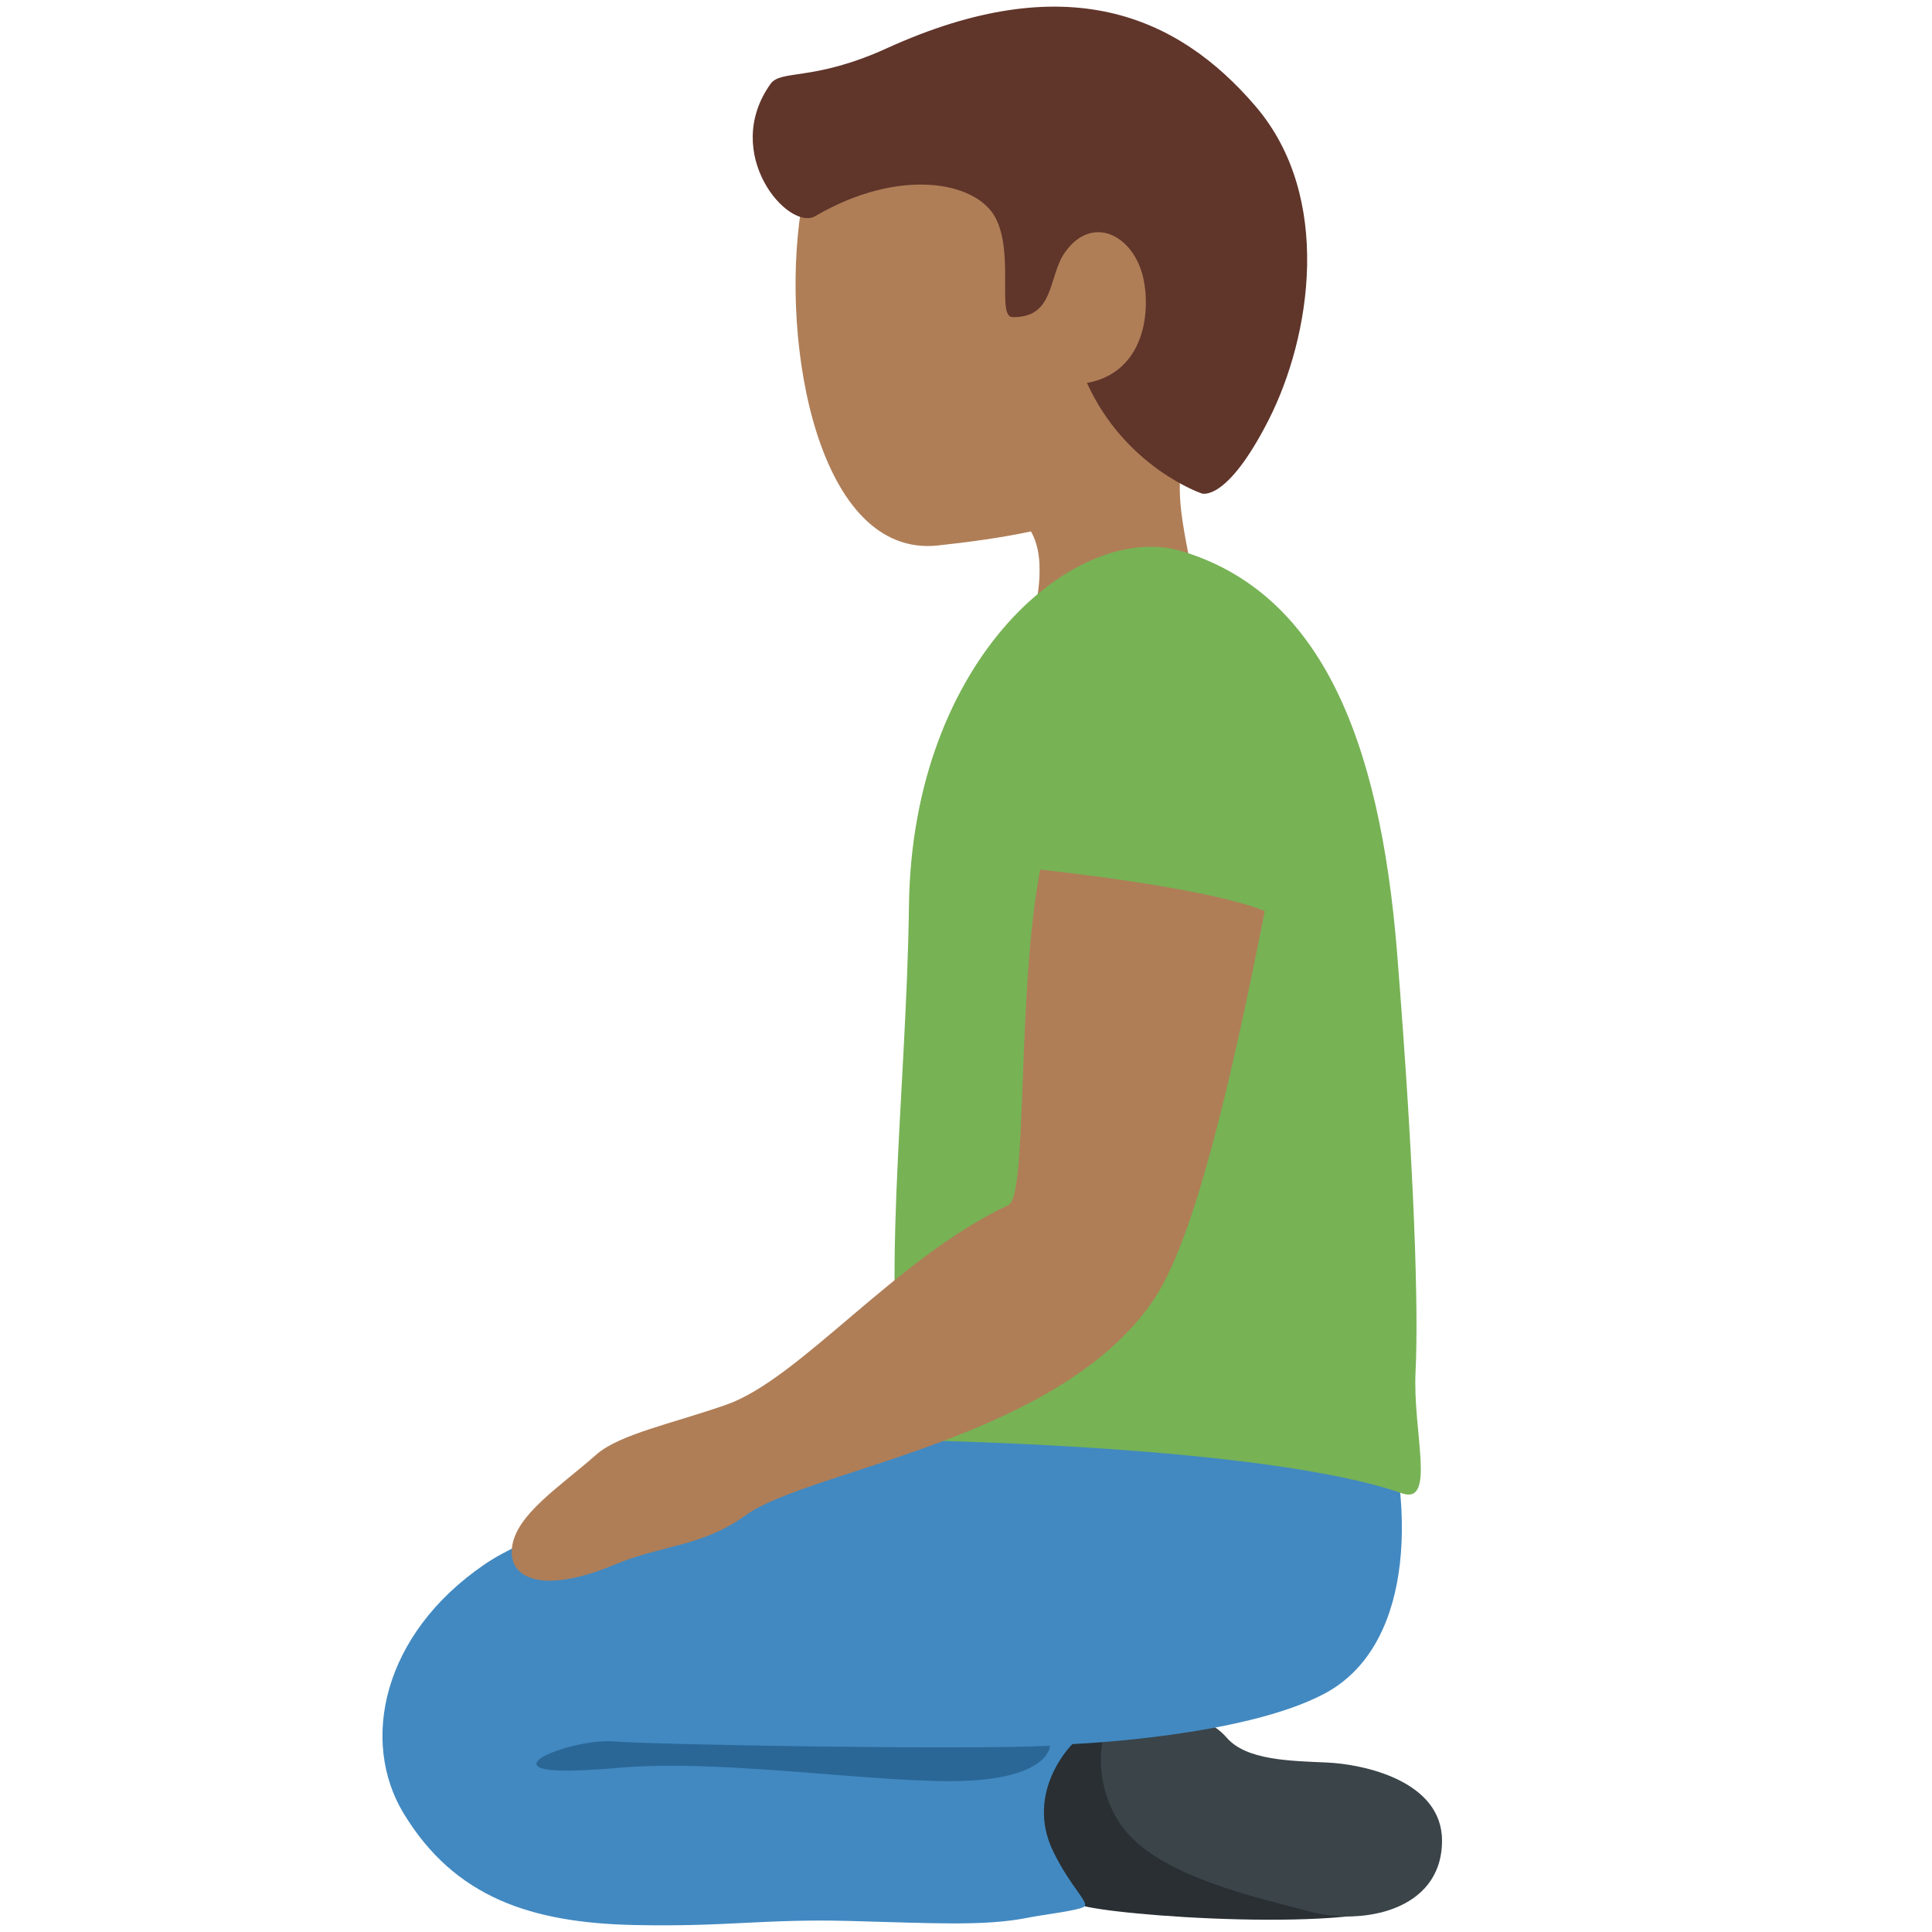
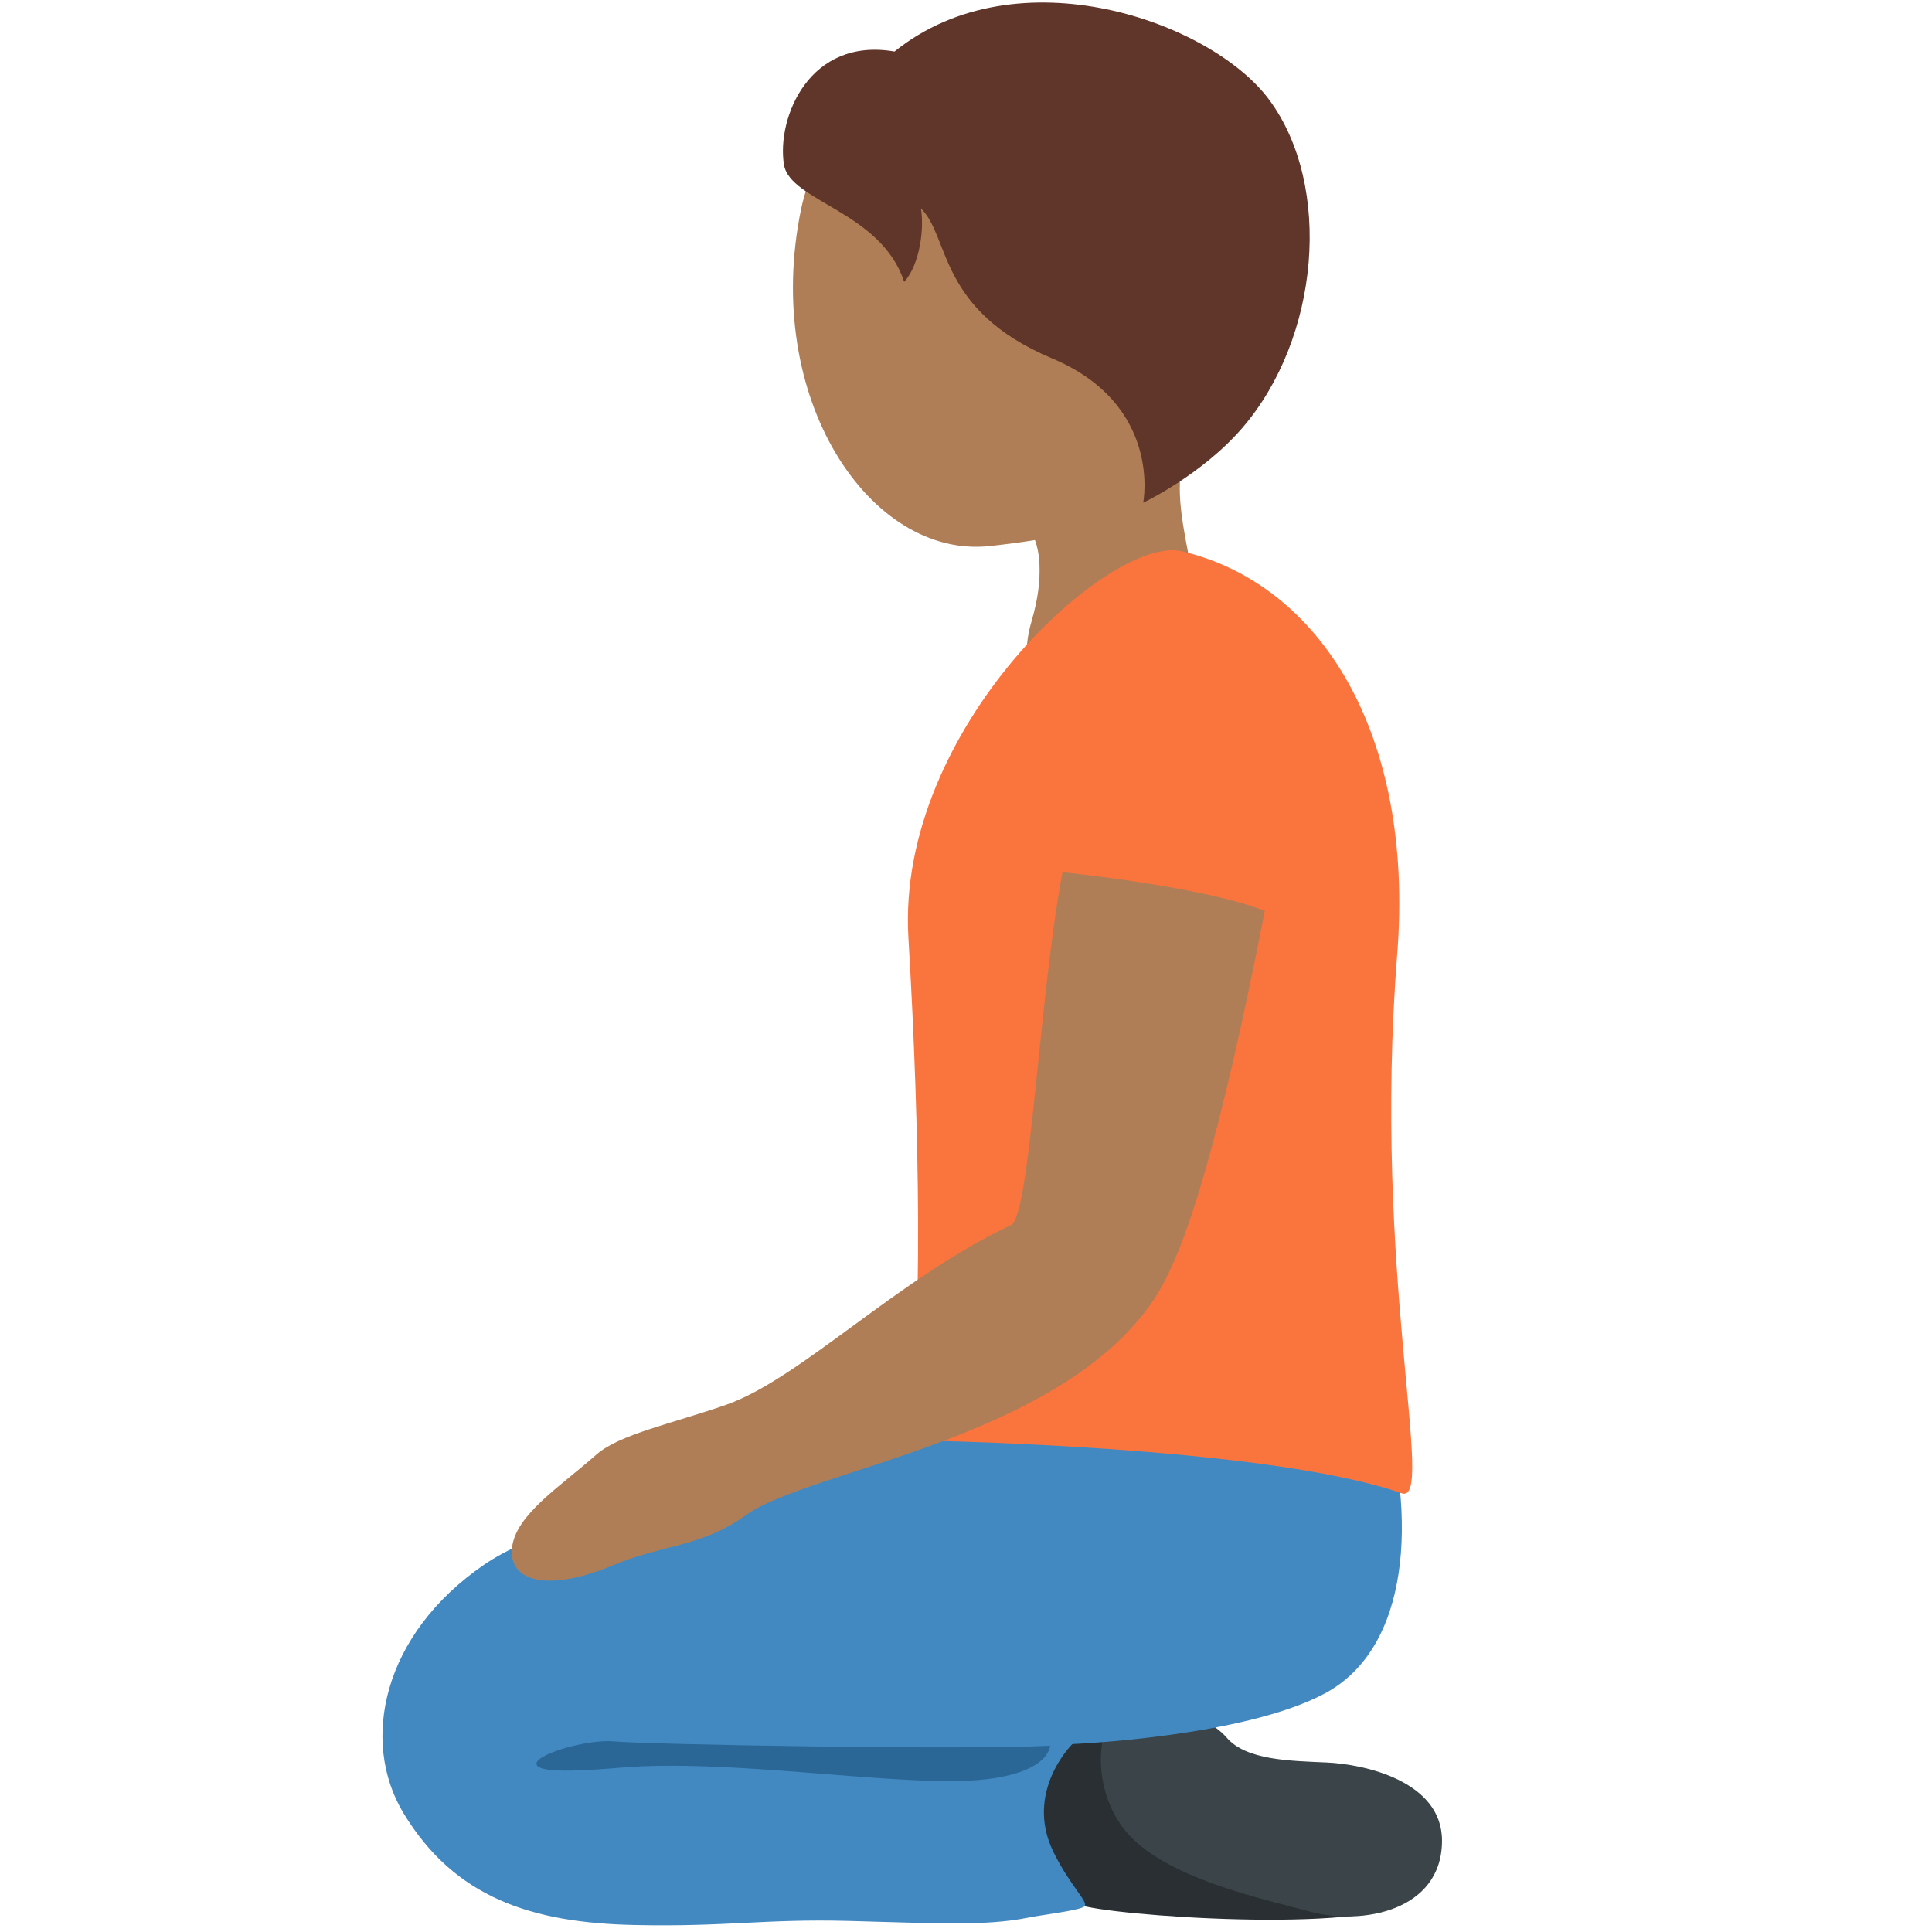
<svg xmlns="http://www.w3.org/2000/svg" viewBox="0 0 36 36">
-   <path fill="#AF7E57" d="M20.905 1.103c-2.182-.859-5.584.249-5.979 2.799-.393 2.532.328 6.502 2.552 6.262 2.332-.252 4.724-.759 5.668-3.16.944-2.399-.059-5.042-2.241-5.901z" />
+   <path fill="#AF7E57" d="M20.905 1.103c-2.182-.859-5.459.272-5.979 2.799-.726 3.526 1.288 6.513 3.513 6.273 2.332-.252 3.763-.769 4.708-3.17.943-2.4-.06-5.043-2.242-5.902z" />
  <path fill="#AF7E57" d="M22.526 7.623c3.175-3.73-4.474-3.367-4.474-3.367-1.448.053-.451 2.465-1.133 3.782-.467.912 1.499 1.395 1.499 1.395s.903-.013.951 1.082v.01c.011.279-.018.61-.148 1.053-.648 2.192 2.297 3.537 2.944 1.34.256-.869.157-1.634.027-2.34l-.012-.063c-.196-1.049-.44-1.969.346-2.892z" />
-   <path fill="#60352A" d="M23.398 1.983C21.945.282 19.863-.621 16.523.9c-1.361.62-1.971.391-2.165.663-.93 1.306.337 2.753.833 2.464 1.572-.917 2.99-.644 3.352.019s.028 1.854.321 1.862c.792.021.664-.755.977-1.202.514-.731 1.296-.318 1.467.496.136.645 0 1.741-1.054 1.934.717 1.577 2.136 2.058 2.136 2.058s.461.181 1.25-1.371c.789-1.554 1.201-4.151-.242-5.84z" />
+   <path fill="#60352A" d="M23.65 1.859C22.573.402 18.961-.884 16.668.96c-1.588-.275-2.196 1.234-2.061 2.103.108.694 1.813.873 2.241 2.19.297-.33.376-1.007.312-1.369.543.523.306 1.896 2.442 2.793 2.064.867 1.7 2.69 1.7 2.69s1.087-.514 1.844-1.39c1.443-1.67 1.691-4.512.504-6.118z" />
  <path fill="#292F33" d="M20.666 32.225c-.937.204-1.397.837-1.522 1.423-.126.586.419 1.633.963 1.842s5.354.548 6.132-.078c1.162-.934-4.804-3.354-5.573-3.187z" />
  <path fill="#3A4449" d="M20.924 31.831c-.521.24-.593 1.505.045 2.283.721.879 2.524 1.26 3.455 1.51s2.442-.001 2.446-1.322c.004-1.115-1.452-1.429-2.145-1.46-.693-.031-1.505-.042-1.868-.464s-1.391-.796-1.933-.547z" />
  <path fill="#4289C1" d="M25.75 26.1c.655 2.154.529 4.598-1.058 5.452-1.52.818-4.71.946-4.71.946s-.905.89-.351 2.014c.315.639.649.921.58 1.007-.061.076-.748.153-1.053.214-.814.163-1.755.102-3.341.061s-2.272.113-3.998.076c-1.912-.041-3.344-.507-4.298-2.08-.814-1.343-.395-3.338 1.505-4.638 1.546-1.058 6.469-2.197 8.341-2.482 1.874-.285 7.814-2.441 8.383-.57z" />
-   <path fill="#77B255" d="M26.377 25.554c-.057 1.128.391 2.499-.26 2.27-2.565-.9-9.188-.988-9.188-.988-.568-2.564-.037-6.416.008-9.956.059-4.645 3.148-7.192 5.082-6.61 2.528.761 3.689 3.387 4.016 7.511s.398 6.646.342 7.773z" />
-   <path fill="#AF7E57" d="M19.382 16.204c-.442 2.329-.227 6.078-.59 6.249-2.095.984-3.883 3.239-5.259 3.722-.997.349-1.992.55-2.42.928-.686.605-1.503 1.121-1.573 1.735-.072.623.645.847 1.896.323.919-.385 1.64-.333 2.461-.928 1.17-.847 5.832-1.399 7.596-4.008.595-.881 1.227-2.94 2.074-7.249-1.091-.449-4.185-.772-4.185-.772z" />
+   <path fill="#FA743E" d="M26.117 27.825c-2.565-.9-9.188-.988-9.188-.988.257-2.055.218-5.676-.002-9.362-.233-3.906 3.768-7.514 5.092-7.204 2.571.602 4.342 3.386 4.016 7.511-.469 5.926.733 10.271.082 10.043z" />
+   <path fill="#AF7E57" d="M19.799 16.252c-.442 2.329-.599 6.406-.962 6.577-2.095.984-3.927 2.864-5.303 3.346-.997.349-1.992.55-2.42.928-.686.605-1.503 1.121-1.573 1.735-.072.623.645.847 1.896.323.919-.385 1.64-.333 2.461-.928 1.17-.847 5.832-1.399 7.596-4.008.595-.881 1.227-2.94 2.074-7.249-1.092-.449-3.769-.724-3.769-.724z" />
  <path fill="#2A6797" d="M11.429 32.448c.718.062 6.591.163 8.137.081 0 0 0 .57-1.505.651-1.505.081-4.516-.407-6.469-.244-.538.045-1.485.121-1.587-.041-.117-.185.924-.491 1.424-.447z" />
</svg>
